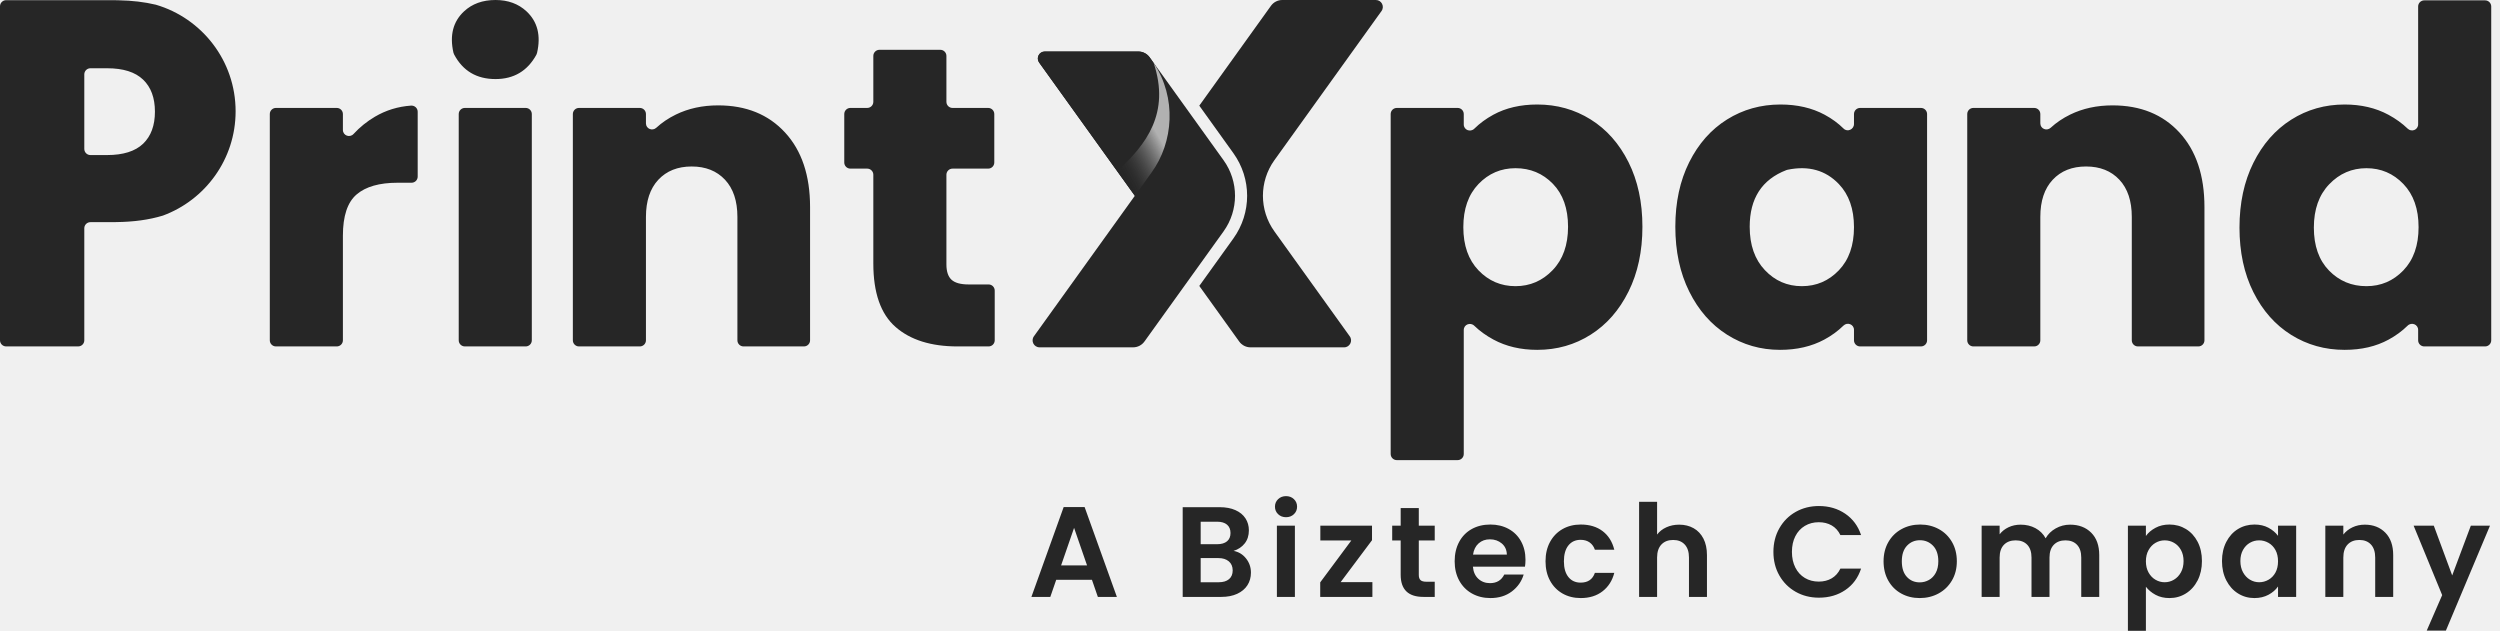
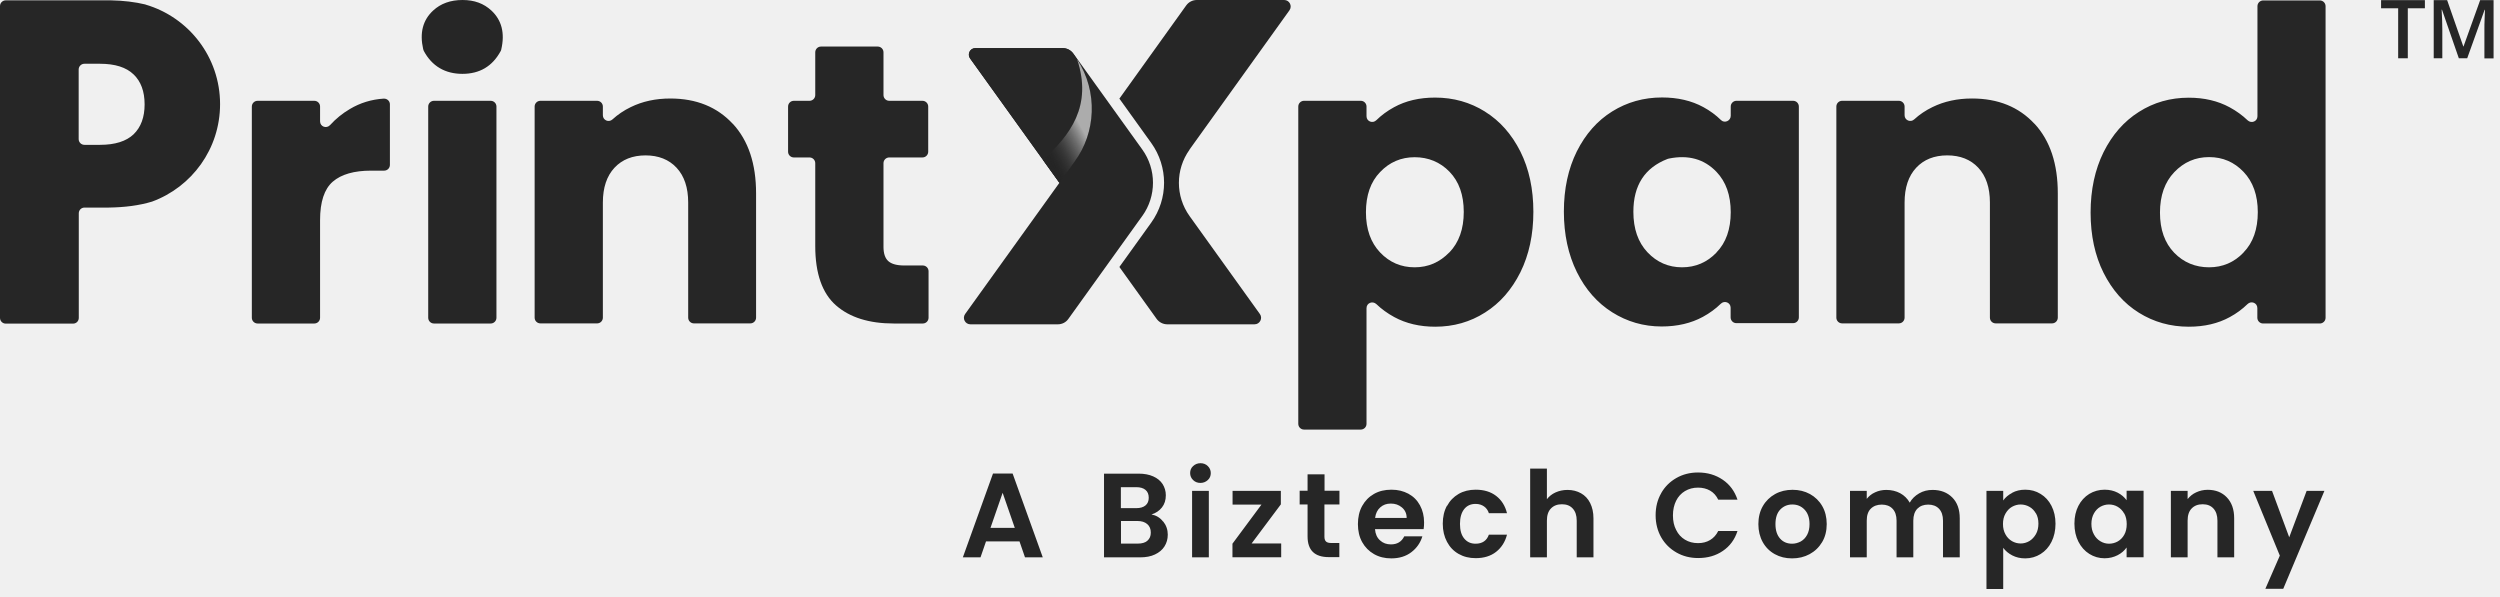
- <svg xmlns="http://www.w3.org/2000/svg" width="214" height="54" viewBox="0 0 214 54" fill="none">
-   <g clip-path="url(#clip0_6730_24551)">
-     <path d="M93.47 49.631H90.412L89.906 51.095H88.288L91.05 43.404H92.843L95.605 51.095H93.976L93.47 49.631ZM93.052 48.399L91.941 45.186L90.83 48.399H93.052ZM106.662 47.805C106.941 48.157 107.08 48.56 107.08 49.015C107.08 49.426 106.979 49.787 106.777 50.099C106.576 50.411 106.284 50.654 105.903 50.831C105.521 51.007 105.07 51.095 104.549 51.095H101.238V43.415H104.406C104.927 43.415 105.376 43.499 105.754 43.668C106.132 43.837 106.418 44.071 106.612 44.372C106.807 44.673 106.904 45.014 106.904 45.395C106.904 45.843 106.785 46.217 106.546 46.518C106.308 46.819 105.991 47.031 105.595 47.156C106.027 47.237 106.383 47.453 106.662 47.805ZM102.778 46.584H104.186C104.553 46.584 104.836 46.501 105.034 46.336C105.232 46.171 105.331 45.934 105.331 45.626C105.331 45.318 105.232 45.08 105.034 44.911C104.836 44.743 104.553 44.658 104.186 44.658H102.778V46.584ZM105.204 49.576C105.413 49.4 105.518 49.151 105.518 48.828C105.518 48.498 105.408 48.239 105.188 48.053C104.967 47.865 104.671 47.772 104.296 47.772H102.778V49.84H104.329C104.703 49.84 104.995 49.752 105.204 49.576ZM109.407 44.014C109.227 43.842 109.137 43.628 109.137 43.371C109.137 43.114 109.227 42.9 109.407 42.727C109.587 42.555 109.812 42.469 110.084 42.469C110.355 42.469 110.58 42.555 110.76 42.727C110.94 42.9 111.03 43.114 111.03 43.371C111.03 43.628 110.94 43.842 110.76 44.014C110.58 44.187 110.355 44.273 110.084 44.273C109.812 44.273 109.587 44.187 109.407 44.014ZM110.843 44.999V51.095H109.302V44.999H110.843ZM114.76 49.829H117.477V51.095H113.01V49.851L115.673 46.265H113.021V44.999H117.444V46.243L114.76 49.829ZM121.449 46.265V49.213C121.449 49.419 121.499 49.567 121.598 49.659C121.697 49.751 121.863 49.796 122.098 49.796H122.813V51.095H121.845C120.547 51.095 119.898 50.464 119.898 49.202V46.265H119.172V44.999H119.898V43.492H121.449V44.999H122.813V46.265H121.449ZM130.537 48.509H126.081C126.118 48.949 126.272 49.294 126.543 49.543C126.814 49.793 127.148 49.917 127.544 49.917C128.116 49.917 128.523 49.672 128.766 49.18H130.427C130.251 49.767 129.913 50.249 129.415 50.627C128.916 51.005 128.303 51.194 127.577 51.194C126.99 51.194 126.464 51.063 125.998 50.803C125.533 50.543 125.17 50.174 124.909 49.697C124.649 49.221 124.519 48.67 124.519 48.047C124.519 47.416 124.647 46.862 124.904 46.386C125.16 45.909 125.52 45.542 125.982 45.285C126.444 45.029 126.976 44.9 127.577 44.9C128.157 44.9 128.676 45.025 129.134 45.274C129.592 45.524 129.948 45.878 130.201 46.336C130.454 46.795 130.581 47.321 130.581 47.915C130.581 48.135 130.566 48.333 130.537 48.509ZM128.986 47.475C128.978 47.079 128.835 46.761 128.557 46.523C128.278 46.285 127.937 46.166 127.533 46.166C127.152 46.166 126.831 46.281 126.571 46.512C126.31 46.743 126.151 47.064 126.092 47.475H128.986ZM132.682 46.391C132.939 45.918 133.295 45.551 133.749 45.291C134.204 45.031 134.725 44.9 135.312 44.9C136.067 44.9 136.693 45.089 137.188 45.467C137.683 45.845 138.015 46.374 138.183 47.057H136.522C136.434 46.793 136.286 46.586 136.077 46.435C135.867 46.285 135.609 46.209 135.301 46.209C134.861 46.209 134.512 46.369 134.256 46.688C133.999 47.007 133.87 47.46 133.87 48.047C133.87 48.627 133.999 49.076 134.256 49.395C134.512 49.714 134.861 49.873 135.301 49.873C135.924 49.873 136.331 49.595 136.522 49.037H138.183C138.015 49.697 137.681 50.222 137.182 50.611C136.683 50.999 136.06 51.194 135.312 51.194C134.725 51.194 134.204 51.063 133.749 50.803C133.295 50.543 132.939 50.176 132.682 49.703C132.425 49.23 132.297 48.678 132.297 48.047C132.297 47.416 132.425 46.864 132.682 46.391ZM144.972 45.214C145.331 45.416 145.612 45.713 145.814 46.105C146.015 46.498 146.116 46.969 146.116 47.519V51.095H144.576V47.728C144.576 47.244 144.455 46.872 144.213 46.611C143.971 46.351 143.641 46.221 143.223 46.221C142.797 46.221 142.462 46.351 142.216 46.611C141.97 46.872 141.847 47.244 141.847 47.728V51.095H140.307V42.953H141.847V45.758C142.045 45.494 142.309 45.287 142.639 45.137C142.97 44.986 143.336 44.911 143.74 44.911C144.202 44.911 144.612 45.012 144.972 45.214ZM152.316 45.214C152.657 44.616 153.123 44.15 153.713 43.817C154.304 43.483 154.966 43.316 155.699 43.316C156.557 43.316 157.309 43.536 157.955 43.976C158.6 44.416 159.051 45.025 159.308 45.802H157.537C157.361 45.436 157.113 45.161 156.794 44.977C156.475 44.794 156.106 44.702 155.688 44.702C155.241 44.702 154.843 44.807 154.494 45.016C154.146 45.225 153.874 45.52 153.68 45.901C153.486 46.283 153.389 46.73 153.389 47.244C153.389 47.75 153.486 48.196 153.68 48.581C153.874 48.966 154.146 49.263 154.494 49.472C154.843 49.681 155.241 49.785 155.688 49.785C156.106 49.785 156.475 49.692 156.794 49.505C157.113 49.318 157.361 49.041 157.537 48.674H159.308C159.051 49.459 158.602 50.07 157.96 50.506C157.318 50.943 156.565 51.161 155.699 51.161C154.966 51.161 154.304 50.994 153.713 50.66C153.123 50.326 152.657 49.862 152.316 49.268C151.975 48.674 151.804 47.999 151.804 47.244C151.804 46.488 151.975 45.812 152.316 45.214ZM162.741 50.803C162.271 50.543 161.903 50.174 161.635 49.697C161.367 49.221 161.233 48.67 161.233 48.047C161.233 47.424 161.371 46.873 161.646 46.397C161.921 45.92 162.297 45.551 162.774 45.291C163.25 45.031 163.782 44.9 164.369 44.9C164.956 44.9 165.487 45.031 165.964 45.291C166.441 45.551 166.817 45.92 167.092 46.397C167.367 46.873 167.505 47.424 167.505 48.047C167.505 48.67 167.363 49.221 167.081 49.697C166.799 50.174 166.417 50.543 165.937 50.803C165.456 51.063 164.919 51.194 164.325 51.194C163.738 51.194 163.21 51.063 162.741 50.803ZM165.112 49.648C165.357 49.512 165.554 49.309 165.7 49.037C165.847 48.766 165.92 48.436 165.92 48.047C165.92 47.468 165.768 47.022 165.464 46.71C165.159 46.398 164.787 46.243 164.347 46.243C163.907 46.243 163.538 46.398 163.241 46.71C162.944 47.022 162.796 47.468 162.796 48.047C162.796 48.627 162.94 49.072 163.23 49.384C163.52 49.696 163.885 49.851 164.325 49.851C164.604 49.851 164.866 49.784 165.112 49.648ZM179.008 45.599C179.466 46.057 179.695 46.697 179.695 47.519V51.095H178.155V47.728C178.155 47.251 178.034 46.886 177.792 46.633C177.55 46.38 177.22 46.254 176.802 46.254C176.384 46.254 176.052 46.38 175.806 46.633C175.56 46.886 175.437 47.251 175.437 47.728V51.095H173.897V47.728C173.897 47.251 173.776 46.886 173.534 46.633C173.292 46.38 172.962 46.254 172.544 46.254C172.118 46.254 171.783 46.38 171.537 46.633C171.291 46.886 171.168 47.251 171.168 47.728V51.095H169.628V44.999H171.168V45.736C171.366 45.48 171.621 45.278 171.933 45.131C172.245 44.985 172.588 44.911 172.962 44.911C173.439 44.911 173.864 45.012 174.238 45.214C174.612 45.416 174.902 45.703 175.107 46.078C175.305 45.725 175.593 45.443 175.971 45.23C176.349 45.018 176.758 44.911 177.198 44.911C177.946 44.911 178.549 45.141 179.008 45.599ZM184.509 45.181C184.857 44.994 185.255 44.9 185.703 44.9C186.223 44.9 186.694 45.029 187.116 45.285C187.538 45.542 187.872 45.907 188.118 46.38C188.363 46.853 188.486 47.402 188.486 48.025C188.486 48.648 188.363 49.2 188.118 49.681C187.872 50.161 187.538 50.533 187.116 50.797C186.694 51.062 186.223 51.194 185.703 51.194C185.255 51.194 184.861 51.102 184.52 50.919C184.179 50.735 183.902 50.504 183.689 50.225V53.999H182.149V44.999H183.689V45.88C183.887 45.601 184.16 45.368 184.509 45.181ZM186.687 47.073C186.537 46.806 186.339 46.602 186.093 46.463C185.847 46.323 185.582 46.254 185.295 46.254C185.017 46.254 184.754 46.325 184.509 46.468C184.263 46.611 184.065 46.819 183.915 47.09C183.764 47.361 183.689 47.68 183.689 48.047C183.689 48.414 183.764 48.733 183.915 49.004C184.065 49.276 184.263 49.483 184.509 49.626C184.754 49.769 185.017 49.84 185.295 49.84C185.582 49.84 185.847 49.767 186.093 49.62C186.339 49.474 186.537 49.265 186.687 48.993C186.837 48.722 186.913 48.399 186.913 48.025C186.913 47.658 186.837 47.341 186.687 47.073ZM190.571 46.386C190.817 45.909 191.15 45.542 191.572 45.285C191.994 45.029 192.465 44.9 192.986 44.9C193.441 44.9 193.839 44.992 194.18 45.175C194.521 45.359 194.794 45.59 194.999 45.868V44.999H196.551V51.095H194.999V50.203C194.802 50.489 194.528 50.726 194.18 50.913C193.831 51.1 193.43 51.194 192.975 51.194C192.462 51.194 191.994 51.062 191.572 50.797C191.15 50.533 190.817 50.161 190.571 49.681C190.325 49.2 190.202 48.648 190.202 48.025C190.202 47.409 190.325 46.862 190.571 46.386ZM194.78 47.084C194.633 46.817 194.435 46.611 194.185 46.468C193.936 46.325 193.668 46.254 193.382 46.254C193.096 46.254 192.832 46.323 192.59 46.463C192.348 46.602 192.152 46.806 192.001 47.073C191.851 47.341 191.776 47.658 191.776 48.025C191.776 48.392 191.851 48.713 192.001 48.988C192.152 49.263 192.35 49.474 192.595 49.62C192.841 49.767 193.103 49.84 193.382 49.84C193.668 49.84 193.936 49.769 194.185 49.626C194.435 49.483 194.633 49.278 194.78 49.01C194.926 48.742 194.999 48.421 194.999 48.047C194.999 47.673 194.926 47.352 194.78 47.084ZM204.187 45.599C204.634 46.057 204.858 46.697 204.858 47.519V51.095H203.317V47.728C203.317 47.244 203.196 46.872 202.954 46.611C202.712 46.351 202.382 46.221 201.964 46.221C201.539 46.221 201.203 46.351 200.957 46.611C200.711 46.872 200.589 47.244 200.589 47.728V51.095H199.048V44.999H200.589V45.758C200.794 45.494 201.056 45.287 201.375 45.137C201.694 44.986 202.045 44.911 202.426 44.911C203.152 44.911 203.739 45.141 204.187 45.599ZM213.142 44.999L209.369 53.977H207.729L209.05 50.941L206.607 44.999H208.334L209.908 49.257L211.503 44.999H213.142Z" fill="#262626" />
-     <path d="M136.164 10.227C134.798 9.374 133.274 8.946 131.591 8.946C130.151 8.946 128.895 9.239 127.823 9.824C127.206 10.161 126.666 10.557 126.203 11.014C125.865 11.347 125.298 11.128 125.298 10.654V9.763C125.298 9.474 125.064 9.239 124.774 9.239H119.566C119.277 9.239 119.042 9.474 119.042 9.763V38.862C119.042 39.151 119.277 39.386 119.566 39.386H124.774C125.064 39.386 125.298 39.151 125.298 38.862V28.248C125.298 27.777 125.859 27.557 126.198 27.884C126.666 28.336 127.214 28.731 127.841 29.069C128.926 29.654 130.176 29.947 131.591 29.947C133.274 29.947 134.798 29.514 136.164 28.648C137.53 27.782 138.609 26.551 139.402 24.953C140.195 23.356 140.591 21.508 140.591 19.41C140.591 17.313 140.195 15.472 139.402 13.886C138.609 12.3 137.53 11.081 136.164 10.227ZM132.908 23.123C132.03 24.038 130.969 24.496 129.725 24.496C128.481 24.496 127.426 24.044 126.56 23.142C125.694 22.24 125.261 21.008 125.261 19.447C125.261 17.886 125.694 16.654 126.56 15.751C127.426 14.85 128.481 14.398 129.725 14.398C130.993 14.398 132.06 14.843 132.926 15.733C133.792 16.624 134.225 17.85 134.225 19.41C134.225 20.971 133.786 22.209 132.908 23.123ZM212.725 0.031H207.517C207.228 0.031 206.993 0.266 206.993 0.555V10.645C206.993 11.116 206.432 11.337 206.093 11.009C205.625 10.557 205.077 10.163 204.45 9.824C203.365 9.239 202.115 8.946 200.7 8.946C199.017 8.946 197.493 9.379 196.127 10.245C194.761 11.111 193.682 12.343 192.889 13.94C192.096 15.538 191.7 17.385 191.7 19.483C191.7 21.581 192.096 23.422 192.889 25.008C193.682 26.593 194.761 27.812 196.127 28.666C197.493 29.52 199.017 29.947 200.7 29.947C202.14 29.947 203.396 29.654 204.468 29.069C205.085 28.733 205.625 28.336 206.088 27.88C206.426 27.547 206.993 27.765 206.993 28.239V29.13C206.993 29.42 207.228 29.654 207.517 29.654H212.725C213.014 29.654 213.249 29.42 213.249 29.13V0.555C213.249 0.266 213.014 0.031 212.725 0.031ZM205.731 23.142C204.865 24.044 203.81 24.496 202.566 24.496C201.298 24.496 200.231 24.05 199.365 23.16C198.499 22.27 198.066 21.044 198.066 19.483C198.066 17.922 198.505 16.684 199.383 15.77C200.261 14.855 201.322 14.398 202.566 14.398C203.81 14.398 204.865 14.849 205.731 15.751C206.597 16.654 207.03 17.885 207.03 19.447C207.03 21.007 206.597 22.239 205.731 23.142ZM164.433 9.239H159.225C158.936 9.239 158.701 9.474 158.701 9.763V10.616C158.701 11.079 158.139 11.333 157.811 11.007C157.354 10.553 156.815 10.159 156.195 9.824C155.109 9.239 153.847 8.946 152.408 8.946C150.725 8.946 149.201 9.374 147.835 10.227C146.469 11.081 145.39 12.3 144.597 13.886C143.804 15.472 143.408 17.313 143.408 19.41C143.408 21.508 143.804 23.356 144.597 24.953C145.39 26.551 146.469 27.782 147.835 28.648C149.201 29.514 150.713 29.947 152.372 29.947C153.81 29.947 155.073 29.654 156.159 29.069C156.784 28.732 157.33 28.333 157.798 27.874C158.135 27.543 158.701 27.762 158.701 28.235V29.13C158.701 29.42 158.936 29.654 159.225 29.654H164.433C164.723 29.654 164.958 29.42 164.958 29.13V9.763C164.958 9.474 164.723 9.239 164.433 9.239ZM157.402 23.142C156.536 24.044 155.482 24.496 154.238 24.496C152.994 24.496 151.938 24.038 151.073 23.123C150.207 22.209 149.774 20.971 149.774 19.41C149.774 16.985 150.819 15.367 152.912 14.561C152.947 14.548 152.986 14.536 153.023 14.529C154.808 14.161 156.267 14.569 157.402 15.751C158.268 16.654 158.701 17.886 158.701 19.447C158.701 21.008 158.268 22.24 157.402 23.142ZM186.561 11.343C187.988 12.892 188.701 15.02 188.701 17.727V29.13C188.701 29.42 188.467 29.654 188.177 29.654H183.005C182.716 29.654 182.481 29.42 182.481 29.13V18.569C182.481 17.203 182.128 16.142 181.421 15.386C180.713 14.63 179.762 14.251 178.567 14.251C177.371 14.251 176.42 14.63 175.713 15.386C175.005 16.142 174.652 17.203 174.652 18.569V29.13C174.652 29.42 174.418 29.654 174.128 29.654H168.92C168.63 29.654 168.396 29.42 168.396 29.13V9.763C168.396 9.474 168.63 9.239 168.92 9.239H174.128C174.418 9.239 174.652 9.474 174.652 9.763V10.56C174.652 11.023 175.199 11.248 175.54 10.935C176.02 10.493 176.578 10.117 177.213 9.806C178.286 9.282 179.494 9.02 180.835 9.02C183.225 9.02 185.134 9.794 186.561 11.343Z" fill="#262626" />
-     <path d="M109.085 13.716C107.78 15.536 107.78 17.985 109.087 19.804L115.539 28.789C115.823 29.183 115.541 29.733 115.055 29.733H107.045C106.662 29.733 106.301 29.548 106.077 29.236L102.659 24.476L105.579 20.41C107.146 18.227 107.146 15.296 105.579 13.113L102.659 9.044L108.794 0.497C109.019 0.185 109.379 0 109.762 0H117.774C118.258 0 118.542 0.55 118.258 0.944L109.085 13.716Z" fill="#262626" />
-     <path d="M97.129 16.746L97.119 16.76L97.129 16.775L97.139 16.76L97.129 16.746Z" fill="#262626" />
-     <path d="M104.738 19.805L97.964 29.235C97.74 29.547 97.379 29.732 96.995 29.732H88.987C88.501 29.732 88.219 29.183 88.502 28.788L97.141 16.761L88.949 5.354C88.666 4.96 88.948 4.41 89.434 4.41H97.443C97.827 4.41 98.187 4.595 98.411 4.907L104.738 13.717C106.045 15.536 106.045 17.986 104.738 19.805Z" fill="#262626" />
-     <path d="M98.557 14.788L97.143 16.757L88.951 5.354C88.668 4.96 88.95 4.41 89.435 4.41H97.437C97.821 4.41 98.182 4.595 98.406 4.907L98.557 5.117C100.633 8.007 100.633 11.898 98.557 14.788Z" fill="#262626" />
-     <path opacity="0.8" d="M98.75 5.379C100.186 9.669 98.13 12.38 95.628 14.65L97.143 16.758L98.557 14.788C100.456 12.188 100.744 8.371 98.75 5.379Z" fill="url(#paint0_linear_6730_24551)" />
-     <path d="M13.335 0.402C12.37 0.172 11.313 0.046 10.164 0.025H10.159C10.013 0.015 9.866 0.015 9.714 0.015H0.524C0.236 0.015 0 0.251 0 0.539V29.129C0 29.417 0.236 29.653 0.524 29.653H6.692C6.985 29.653 7.216 29.417 7.216 29.129V19.541C7.216 19.251 7.451 19.017 7.739 19.017H9.714C9.793 19.017 9.876 19.017 9.955 19.011C11.427 18.995 12.753 18.817 13.927 18.46H13.932C17.569 17.124 20.168 13.629 20.168 9.526C20.168 5.203 17.281 1.556 13.335 0.402ZM12.25 12.304C11.574 12.948 10.547 13.273 9.169 13.273H7.739C7.451 13.273 7.216 13.037 7.216 12.749V6.367C7.216 6.078 7.451 5.843 7.739 5.843H9.169C10.547 5.843 11.574 6.167 12.25 6.817C12.925 7.461 13.262 8.379 13.262 9.557C13.262 10.742 12.925 11.654 12.25 12.304ZM35.754 9.564V15.118C35.754 15.407 35.52 15.642 35.23 15.642H34.035C32.474 15.642 31.303 15.977 30.522 16.648C29.741 17.319 29.352 18.495 29.352 20.178V29.13C29.352 29.42 29.117 29.654 28.828 29.654H23.619C23.33 29.654 23.095 29.42 23.095 29.13V9.763C23.095 9.474 23.33 9.239 23.619 9.239H28.828C29.117 9.239 29.352 9.474 29.352 9.763L29.352 11.121C29.352 11.601 29.936 11.822 30.262 11.47C30.802 10.884 31.414 10.391 32.096 9.989C33.035 9.436 34.063 9.12 35.181 9.04C35.489 9.018 35.754 9.255 35.754 9.564ZM45.97 4.536C45.957 4.59 45.936 4.645 45.91 4.693C45.149 6.077 43.983 6.768 42.413 6.768C40.795 6.768 39.614 6.066 38.871 4.659C38.846 4.612 38.826 4.559 38.814 4.507C38.478 3.026 38.782 1.846 39.725 0.969C40.42 0.324 41.316 0 42.413 0C43.487 0 44.371 0.324 45.066 0.969C46.015 1.852 46.316 3.042 45.97 4.536ZM45.523 9.763V29.13C45.523 29.42 45.289 29.654 44.999 29.654H39.791C39.502 29.654 39.267 29.42 39.267 29.13V9.763C39.267 9.474 39.502 9.239 39.791 9.239H44.999C45.289 9.239 45.523 9.474 45.523 9.763ZM67.201 11.343C68.628 12.892 69.342 15.02 69.342 17.727V29.13C69.342 29.42 69.107 29.654 68.818 29.654H63.646C63.356 29.654 63.122 29.42 63.122 29.13V18.569C63.122 17.203 62.768 16.142 62.061 15.386C61.353 14.63 60.402 14.251 59.207 14.251C58.012 14.251 57.061 14.63 56.353 15.386C55.646 16.142 55.293 17.203 55.293 18.569V29.13C55.293 29.42 55.058 29.654 54.769 29.654H49.56C49.271 29.654 49.036 29.42 49.036 29.13V9.763C49.036 9.474 49.271 9.239 49.56 9.239H54.769C55.058 9.239 55.293 9.474 55.293 9.763V10.56C55.293 11.023 55.839 11.248 56.18 10.935C56.661 10.493 57.219 10.116 57.854 9.806C58.927 9.282 60.134 9.02 61.476 9.02C63.866 9.02 65.775 9.794 67.201 11.343ZM85.148 24.873V29.13C85.148 29.42 84.913 29.654 84.624 29.654H81.965C79.696 29.654 77.927 29.1 76.66 27.989C75.391 26.88 74.757 25.069 74.757 22.556V14.958C74.757 14.669 74.522 14.434 74.233 14.434H72.793C72.504 14.434 72.269 14.2 72.269 13.91V9.763C72.269 9.474 72.504 9.239 72.793 9.239H74.233C74.522 9.239 74.757 9.005 74.757 8.715V4.787C74.757 4.498 74.992 4.263 75.281 4.263H80.489C80.779 4.263 81.013 4.498 81.013 4.787V8.715C81.013 9.005 81.248 9.239 81.537 9.239H84.587C84.876 9.239 85.111 9.474 85.111 9.763V13.91C85.111 14.2 84.876 14.434 84.587 14.434H81.537C81.248 14.434 81.013 14.669 81.013 14.958V22.63C81.013 23.24 81.16 23.679 81.452 23.947C81.745 24.215 82.233 24.349 82.916 24.349H84.624C84.913 24.349 85.148 24.584 85.148 24.873Z" fill="#262626" />
+ <svg xmlns="http://www.w3.org/2000/svg" width="218" height="52" viewBox="0 0 218 52" fill="none">
+   <path d="M209.95 5.082H209.12V0.722H207.63V0.012H211.45V0.722H209.96V5.082H209.95Z" fill="#262626" />
+   <path d="M214.41 5.082L212.94 0.842H212.91C212.95 1.472 212.97 2.062 212.97 2.612V5.082H212.22V0.012H213.39L214.8 4.052H214.82L216.27 0.012H217.44V5.092H216.64V2.582C216.64 2.332 216.64 2.002 216.66 1.592C216.68 1.182 216.68 0.942 216.69 0.852H216.66L215.14 5.082H214.41Z" fill="#262626" />
+   <path d="M88.89 47.211H85.98L85.5 48.601H83.96L86.59 41.291H88.3L90.93 48.601H89.38L88.9 47.211H88.89ZM88.49 46.031L87.43 42.971L86.37 46.031H88.49ZM101.43 45.471C101.7 45.811 101.83 46.191 101.83 46.621C101.83 47.011 101.73 47.351 101.54 47.651C101.35 47.951 101.07 48.181 100.71 48.351C100.35 48.521 99.92 48.601 99.42 48.601H96.27V41.301H99.28C99.78 41.301 100.2 41.381 100.56 41.541C100.92 41.701 101.19 41.921 101.38 42.211C101.56 42.501 101.66 42.821 101.66 43.181C101.66 43.611 101.55 43.961 101.32 44.251C101.09 44.541 100.79 44.741 100.41 44.861C100.82 44.941 101.16 45.141 101.42 45.481L101.43 45.471ZM97.74 44.311H99.08C99.43 44.311 99.7 44.231 99.89 44.071C100.08 43.911 100.17 43.691 100.17 43.401C100.17 43.111 100.08 42.881 99.89 42.721C99.7 42.561 99.43 42.481 99.08 42.481H97.74V44.311ZM100.05 47.151C100.25 46.981 100.35 46.751 100.35 46.441C100.35 46.131 100.25 45.881 100.04 45.701C99.83 45.521 99.55 45.431 99.19 45.431H97.75V47.401H99.23C99.58 47.401 99.86 47.321 100.06 47.151H100.05ZM104.04 41.861C103.87 41.701 103.78 41.491 103.78 41.251C103.78 41.011 103.86 40.801 104.04 40.641C104.21 40.481 104.43 40.391 104.68 40.391C104.93 40.391 105.15 40.471 105.32 40.641C105.49 40.801 105.58 41.011 105.58 41.251C105.58 41.491 105.5 41.701 105.32 41.861C105.15 42.021 104.93 42.111 104.68 42.111C104.43 42.111 104.21 42.031 104.04 41.861ZM105.41 42.801V48.601H103.95V42.801H105.41ZM109.13 47.391H111.72V48.591H107.47V47.411L110 44.001H107.48V42.801H111.69V43.981L109.14 47.391H109.13ZM115.49 44.001V46.801C115.49 47.001 115.54 47.141 115.63 47.221C115.72 47.311 115.88 47.351 116.11 47.351H116.79V48.581H115.87C114.64 48.581 114.02 47.981 114.02 46.781V43.991H113.33V42.791H114.02V41.361H115.5V42.791H116.8V43.991H115.5L115.49 44.001ZM124.14 46.141H119.9C119.93 46.561 120.08 46.891 120.34 47.121C120.6 47.361 120.91 47.471 121.29 47.471C121.83 47.471 122.22 47.241 122.45 46.771H124.03C123.86 47.331 123.54 47.791 123.07 48.151C122.6 48.511 122.01 48.691 121.32 48.691C120.76 48.691 120.26 48.571 119.82 48.321C119.38 48.071 119.03 47.721 118.78 47.271C118.53 46.821 118.41 46.291 118.41 45.701C118.41 45.111 118.53 44.571 118.78 44.121C119.03 43.671 119.37 43.321 119.81 43.071C120.25 42.821 120.75 42.701 121.33 42.701C121.91 42.701 122.37 42.821 122.81 43.051C123.25 43.291 123.58 43.621 123.82 44.061C124.06 44.501 124.18 45.001 124.18 45.561C124.18 45.771 124.17 45.961 124.14 46.131V46.141ZM122.66 45.161C122.66 44.781 122.52 44.481 122.25 44.251C121.98 44.021 121.66 43.911 121.28 43.911C120.9 43.911 120.61 44.021 120.36 44.241C120.11 44.461 119.96 44.761 119.91 45.161H122.66ZM126.18 44.121C126.42 43.671 126.76 43.321 127.19 43.071C127.62 42.821 128.12 42.701 128.68 42.701C129.4 42.701 129.99 42.881 130.46 43.241C130.93 43.601 131.25 44.101 131.41 44.751H129.83C129.75 44.501 129.61 44.301 129.41 44.161C129.21 44.021 128.97 43.941 128.67 43.941C128.25 43.941 127.92 44.091 127.68 44.391C127.44 44.691 127.31 45.121 127.31 45.681C127.31 46.241 127.43 46.661 127.68 46.961C127.93 47.261 128.25 47.411 128.67 47.411C129.26 47.411 129.65 47.141 129.83 46.621H131.41C131.25 47.251 130.93 47.751 130.46 48.121C129.99 48.491 129.39 48.671 128.68 48.671C128.12 48.671 127.63 48.551 127.19 48.301C126.75 48.051 126.42 47.701 126.18 47.251C125.94 46.801 125.81 46.281 125.81 45.671C125.81 45.061 125.93 44.541 126.18 44.091V44.121ZM137.86 43.011C138.2 43.201 138.47 43.481 138.66 43.861C138.85 44.241 138.95 44.681 138.95 45.201V48.601H137.49V45.401C137.49 44.941 137.37 44.591 137.14 44.341C136.91 44.091 136.6 43.971 136.2 43.971C135.8 43.971 135.48 44.091 135.24 44.341C135 44.591 134.89 44.941 134.89 45.401V48.601H133.43V40.861H134.89V43.531C135.08 43.281 135.33 43.081 135.64 42.941C135.95 42.801 136.3 42.721 136.69 42.721C137.13 42.721 137.52 42.821 137.86 43.011ZM144.85 43.011C145.17 42.441 145.62 42.001 146.18 41.681C146.74 41.361 147.37 41.201 148.07 41.201C148.89 41.201 149.6 41.411 150.22 41.831C150.84 42.251 151.26 42.831 151.51 43.571H149.83C149.66 43.221 149.43 42.961 149.12 42.781C148.82 42.611 148.47 42.521 148.07 42.521C147.64 42.521 147.27 42.621 146.93 42.821C146.6 43.021 146.34 43.301 146.16 43.661C145.98 44.021 145.88 44.451 145.88 44.941C145.88 45.431 145.97 45.851 146.16 46.211C146.34 46.581 146.6 46.861 146.93 47.061C147.26 47.261 147.64 47.361 148.07 47.361C148.47 47.361 148.82 47.271 149.12 47.091C149.42 46.911 149.66 46.651 149.83 46.301H151.51C151.27 47.051 150.84 47.631 150.23 48.041C149.62 48.461 148.9 48.661 148.08 48.661C147.38 48.661 146.75 48.501 146.19 48.181C145.63 47.861 145.18 47.421 144.86 46.861C144.54 46.301 144.37 45.651 144.37 44.931C144.37 44.211 144.53 43.571 144.86 43.001L144.85 43.011ZM154.76 48.321C154.31 48.071 153.96 47.721 153.71 47.271C153.46 46.821 153.33 46.291 153.33 45.701C153.33 45.111 153.46 44.581 153.72 44.131C153.98 43.681 154.34 43.331 154.79 43.081C155.24 42.831 155.75 42.711 156.31 42.711C156.87 42.711 157.37 42.831 157.83 43.081C158.28 43.331 158.64 43.681 158.9 44.131C159.16 44.581 159.29 45.111 159.29 45.701C159.29 46.291 159.16 46.821 158.89 47.271C158.62 47.721 158.26 48.071 157.8 48.321C157.34 48.571 156.83 48.691 156.27 48.691C155.71 48.691 155.21 48.571 154.76 48.321ZM157.02 47.221C157.25 47.091 157.44 46.901 157.58 46.641C157.72 46.381 157.79 46.071 157.79 45.701C157.79 45.151 157.64 44.731 157.35 44.431C157.06 44.131 156.71 43.991 156.29 43.991C155.87 43.991 155.52 44.141 155.24 44.431C154.96 44.721 154.82 45.151 154.82 45.701C154.82 46.251 154.96 46.671 155.23 46.971C155.5 47.271 155.85 47.411 156.27 47.411C156.54 47.411 156.78 47.341 157.02 47.221ZM170.23 43.371C170.67 43.811 170.89 44.411 170.89 45.201V48.601H169.43V45.401C169.43 44.951 169.31 44.601 169.08 44.361C168.85 44.121 168.54 44.001 168.14 44.001C167.74 44.001 167.43 44.121 167.19 44.361C166.96 44.601 166.84 44.951 166.84 45.401V48.601H165.38V45.401C165.38 44.951 165.26 44.601 165.03 44.361C164.8 44.121 164.49 44.001 164.09 44.001C163.69 44.001 163.37 44.121 163.13 44.361C162.89 44.601 162.78 44.951 162.78 45.401V48.601H161.32V42.801H162.78V43.501C162.97 43.261 163.21 43.061 163.51 42.931C163.81 42.791 164.13 42.721 164.49 42.721C164.94 42.721 165.35 42.821 165.7 43.011C166.05 43.201 166.33 43.481 166.53 43.831C166.72 43.491 166.99 43.231 167.35 43.021C167.71 42.811 168.1 42.721 168.52 42.721C169.23 42.721 169.8 42.941 170.24 43.381L170.23 43.371ZM175.46 42.971C175.79 42.791 176.17 42.701 176.6 42.701C177.1 42.701 177.54 42.821 177.94 43.071C178.34 43.311 178.66 43.661 178.89 44.111C179.12 44.561 179.24 45.081 179.24 45.671C179.24 46.261 179.12 46.791 178.89 47.251C178.66 47.711 178.34 48.061 177.94 48.311C177.54 48.561 177.09 48.691 176.6 48.691C176.17 48.691 175.8 48.601 175.47 48.431C175.14 48.261 174.88 48.041 174.68 47.771V51.361H173.22V42.801H174.68V43.641C174.87 43.371 175.13 43.151 175.46 42.981V42.971ZM177.53 44.771C177.39 44.521 177.2 44.321 176.96 44.191C176.73 44.061 176.47 43.991 176.2 43.991C175.93 43.991 175.69 44.061 175.45 44.191C175.22 44.321 175.03 44.521 174.88 44.781C174.73 45.041 174.66 45.341 174.66 45.691C174.66 46.041 174.73 46.341 174.88 46.601C175.02 46.861 175.21 47.051 175.45 47.191C175.68 47.321 175.93 47.391 176.2 47.391C176.47 47.391 176.72 47.321 176.96 47.181C177.19 47.041 177.38 46.841 177.53 46.581C177.68 46.321 177.75 46.011 177.75 45.661C177.75 45.311 177.68 45.011 177.53 44.751V44.771ZM181.23 44.121C181.46 43.671 181.78 43.321 182.18 43.071C182.58 42.831 183.03 42.701 183.52 42.701C183.95 42.701 184.33 42.791 184.66 42.961C184.99 43.131 185.24 43.351 185.44 43.621V42.791H186.92V48.591H185.44V47.741C185.25 48.011 184.99 48.241 184.66 48.411C184.33 48.581 183.95 48.681 183.52 48.681C183.03 48.681 182.59 48.551 182.19 48.301C181.79 48.051 181.47 47.691 181.24 47.241C181.01 46.791 180.89 46.261 180.89 45.661C180.89 45.061 181.01 44.551 181.24 44.101L181.23 44.121ZM185.23 44.781C185.09 44.531 184.9 44.331 184.66 44.191C184.42 44.051 184.17 43.991 183.9 43.991C183.63 43.991 183.38 44.061 183.15 44.191C182.92 44.321 182.73 44.521 182.59 44.771C182.45 45.021 182.37 45.331 182.37 45.681C182.37 46.031 182.44 46.331 182.59 46.601C182.73 46.861 182.92 47.061 183.16 47.201C183.39 47.341 183.64 47.411 183.91 47.411C184.18 47.411 184.44 47.341 184.67 47.211C184.9 47.081 185.1 46.881 185.24 46.621C185.38 46.371 185.45 46.061 185.45 45.701C185.45 45.341 185.38 45.041 185.24 44.781H185.23ZM194.18 43.371C194.6 43.811 194.82 44.411 194.82 45.201V48.601H193.36V45.401C193.36 44.941 193.24 44.591 193.01 44.341C192.78 44.091 192.47 43.971 192.07 43.971C191.67 43.971 191.35 44.091 191.11 44.341C190.87 44.591 190.76 44.941 190.76 45.401V48.601H189.3V42.801H190.76V43.521C190.96 43.271 191.2 43.071 191.51 42.931C191.81 42.791 192.15 42.711 192.51 42.711C193.2 42.711 193.76 42.931 194.18 43.371ZM202.69 42.801L199.1 51.341H197.54L198.8 48.451L196.48 42.801H198.12L199.62 46.851L201.14 42.801H202.7H202.69Z" fill="#262626" />
+   <path d="M129.49 9.729C128.19 8.919 126.74 8.509 125.14 8.509C123.77 8.509 122.58 8.789 121.56 9.349C120.97 9.669 120.46 10.049 120.02 10.479C119.7 10.799 119.16 10.589 119.16 10.139V9.289C119.16 9.019 118.94 8.789 118.66 8.789H113.71C113.44 8.789 113.21 9.009 113.21 9.289V36.959C113.21 37.229 113.43 37.459 113.71 37.459H118.66C118.93 37.459 119.16 37.239 119.16 36.959V26.869C119.16 26.419 119.69 26.209 120.02 26.519C120.47 26.949 120.99 27.329 121.58 27.649C122.61 28.209 123.8 28.489 125.15 28.489C126.75 28.489 128.2 28.079 129.5 27.249C130.8 26.429 131.82 25.259 132.58 23.739C133.33 22.219 133.71 20.459 133.71 18.469C133.71 16.479 133.33 14.719 132.58 13.219C131.82 11.709 130.8 10.549 129.5 9.739L129.49 9.729ZM126.39 21.999C125.55 22.869 124.55 23.309 123.36 23.309C122.17 23.309 121.17 22.879 120.35 22.019C119.53 21.159 119.11 19.989 119.11 18.509C119.11 17.029 119.52 15.849 120.35 14.999C121.17 14.139 122.18 13.709 123.36 13.709C124.54 13.709 125.58 14.129 126.4 14.979C127.22 15.829 127.64 16.989 127.64 18.479C127.64 19.969 127.22 21.139 126.39 22.009V21.999ZM202.3 0.039H197.35C197.08 0.039 196.85 0.259 196.85 0.539V10.139C196.85 10.589 196.32 10.799 195.99 10.489C195.54 10.059 195.02 9.679 194.43 9.359C193.4 8.799 192.21 8.519 190.86 8.519C189.26 8.519 187.81 8.929 186.51 9.759C185.21 10.579 184.19 11.749 183.43 13.269C182.68 14.789 182.3 16.549 182.3 18.539C182.3 20.529 182.68 22.289 183.43 23.789C184.19 25.299 185.21 26.459 186.51 27.269C187.81 28.079 189.26 28.489 190.86 28.489C192.23 28.489 193.42 28.209 194.44 27.649C195.03 27.329 195.54 26.949 195.98 26.519C196.3 26.199 196.84 26.409 196.84 26.859V27.709C196.84 27.979 197.06 28.209 197.34 28.209H202.29C202.56 28.209 202.79 27.989 202.79 27.709V0.539C202.79 0.269 202.57 0.039 202.29 0.039H202.3ZM195.64 22.019C194.82 22.879 193.81 23.309 192.63 23.309C191.45 23.309 190.41 22.889 189.59 22.039C188.77 21.189 188.35 20.029 188.35 18.539C188.35 17.049 188.77 15.879 189.6 15.009C190.43 14.139 191.44 13.699 192.63 13.699C193.82 13.699 194.82 14.129 195.64 14.989C196.46 15.849 196.88 17.019 196.88 18.499C196.88 19.979 196.47 21.159 195.64 22.009V22.019ZM156.37 8.789H151.42C151.15 8.789 150.92 9.009 150.92 9.289V10.099C150.92 10.539 150.38 10.779 150.07 10.469C149.63 10.039 149.12 9.659 148.53 9.339C147.5 8.779 146.3 8.499 144.93 8.499C143.33 8.499 141.88 8.909 140.58 9.719C139.28 10.529 138.26 11.689 137.5 13.199C136.75 14.709 136.37 16.459 136.37 18.449C136.37 20.439 136.75 22.199 137.5 23.719C138.25 25.239 139.28 26.409 140.58 27.229C141.88 28.049 143.32 28.469 144.89 28.469C146.26 28.469 147.46 28.189 148.49 27.629C149.08 27.309 149.6 26.929 150.05 26.489C150.37 26.169 150.91 26.379 150.91 26.829V27.679C150.91 27.949 151.13 28.179 151.41 28.179H156.36C156.63 28.179 156.86 27.959 156.86 27.679V9.289C156.86 9.019 156.64 8.789 156.36 8.789H156.37ZM149.68 22.019C148.86 22.879 147.85 23.309 146.67 23.309C145.49 23.309 144.48 22.869 143.66 21.999C142.84 21.129 142.43 19.949 142.43 18.469C142.43 16.159 143.42 14.629 145.41 13.859C145.44 13.849 145.48 13.839 145.52 13.829C147.22 13.479 148.61 13.869 149.68 14.989C150.5 15.849 150.92 17.019 150.92 18.499C150.92 19.979 150.51 21.159 149.68 22.009V22.019ZM177.41 10.789C178.77 12.259 179.44 14.289 179.44 16.859V27.699C179.44 27.969 179.22 28.199 178.94 28.199H174.02C173.75 28.199 173.52 27.979 173.52 27.699V17.659C173.52 16.359 173.18 15.349 172.51 14.629C171.84 13.909 170.93 13.549 169.8 13.549C168.67 13.549 167.76 13.909 167.09 14.629C166.42 15.349 166.08 16.359 166.08 17.659V27.699C166.08 27.969 165.86 28.199 165.58 28.199H160.63C160.36 28.199 160.13 27.979 160.13 27.699V9.289C160.13 9.019 160.35 8.789 160.63 8.789H165.58C165.85 8.789 166.08 9.009 166.08 9.289V10.049C166.08 10.489 166.6 10.709 166.92 10.409C167.38 9.989 167.91 9.629 168.51 9.339C169.53 8.839 170.68 8.589 171.96 8.589C174.23 8.589 176.05 9.329 177.41 10.799V10.789Z" fill="#262626" />
+   <path d="M103.73 13.05C102.49 14.78 102.49 17.11 103.73 18.84L109.86 27.38C110.13 27.75 109.86 28.28 109.4 28.28H101.78C101.42 28.28 101.07 28.1 100.86 27.81L97.61 23.28L100.39 19.41C101.88 17.33 101.88 14.55 100.39 12.47L97.61 8.6L103.44 0.47C103.66 0.17 104 0 104.36 0H111.98C112.44 0 112.71 0.52 112.44 0.9L103.72 13.05H103.73Z" fill="#262626" />
+   <path d="M99.6 18.841L93.16 27.811C92.95 28.111 92.61 28.281 92.24 28.281H84.62C84.16 28.281 83.89 27.761 84.16 27.381L92.38 15.941L84.59 5.091C84.32 4.721 84.59 4.191 85.05 4.191H92.67C93.04 4.191 93.38 4.371 93.59 4.661L99.61 13.041C100.85 14.771 100.85 17.101 99.61 18.831L99.6 18.841Z" fill="#262626" />
+   <path d="M93.72 14.069L92.38 15.939L84.59 5.099C84.32 4.729 84.59 4.199 85.05 4.199H92.66C93.03 4.199 93.37 4.379 93.58 4.669L93.72 4.869C95.69 7.619 95.69 11.319 93.72 14.069Z" fill="#262626" />
+   <g opacity="0.8">
+     <path d="M93.92 5.16C95.28 9.24 93.32 11.78 90.94 13.94L92.38 15.94L93.72 14.07C95.53 11.6 95.79 8.04 93.92 5.16Z" fill="url(#paint0_linear_6732_24587)" />
+     <path d="M93.92 5.16C95.28 9.24 93.32 11.78 90.94 13.94L92.38 15.94L93.72 14.07C95.53 11.6 95.79 8.04 93.92 5.16Z" fill="url(#paint1_linear_6732_24587)" />
  </g>
+   <path d="M12.68 0.39C11.76 0.17 10.76 0.05 9.67 0.03C9.53 0.03 9.39 0.03 9.25 0.03H0.5C0.23 0.03 0 0.25 0 0.53V27.72C0 27.99 0.22 28.22 0.5 28.22H6.37C6.65 28.22 6.87 28 6.87 27.72V18.6C6.87 18.32 7.09 18.1 7.37 18.1H9.25C9.33 18.1 9.4 18.1 9.48 18.1C10.88 18.08 12.14 17.92 13.26 17.58C16.72 16.31 19.19 12.99 19.19 9.08C19.19 4.97 16.45 1.5 12.69 0.4L12.68 0.39ZM11.65 11.71C11.01 12.32 10.03 12.63 8.72 12.63H7.36C7.09 12.63 6.86 12.41 6.86 12.13V6.06C6.86 5.79 7.08 5.56 7.36 5.56H8.72C10.03 5.56 11.01 5.87 11.65 6.49C12.29 7.1 12.61 7.98 12.61 9.1C12.61 10.22 12.29 11.09 11.65 11.71ZM34 9.1V14.38C34 14.65 33.78 14.88 33.5 14.88H32.36C30.88 14.88 29.76 15.2 29.02 15.84C28.28 16.48 27.91 17.6 27.91 19.2V27.71C27.91 27.98 27.69 28.21 27.41 28.21H22.46C22.19 28.21 21.96 27.99 21.96 27.71V9.29C21.96 9.02 22.18 8.79 22.46 8.79H27.41C27.68 8.79 27.91 9.01 27.91 9.29V10.58C27.91 11.04 28.46 11.25 28.78 10.91C29.29 10.35 29.87 9.88 30.52 9.5C31.41 8.97 32.39 8.67 33.45 8.6C33.74 8.58 34 8.8 34 9.1ZM43.71 4.32C43.7 4.37 43.68 4.42 43.65 4.47C42.93 5.79 41.82 6.44 40.32 6.44C38.82 6.44 37.66 5.77 36.95 4.43C36.93 4.38 36.91 4.33 36.9 4.28C36.58 2.87 36.87 1.75 37.77 0.92C38.43 0.31 39.28 0 40.33 0C41.38 0 42.19 0.31 42.85 0.92C43.75 1.76 44.04 2.89 43.71 4.31V4.32ZM43.29 9.29V27.71C43.29 27.98 43.07 28.21 42.79 28.21H37.84C37.57 28.21 37.34 27.99 37.34 27.71V9.29C37.34 9.02 37.56 8.79 37.84 8.79H42.79C43.06 8.79 43.29 9.01 43.29 9.29ZM63.9 10.79C65.26 12.26 65.93 14.29 65.93 16.86V27.7C65.93 27.97 65.71 28.2 65.43 28.2H60.51C60.24 28.2 60.01 27.98 60.01 27.7V17.66C60.01 16.36 59.67 15.35 59 14.63C58.33 13.91 57.42 13.55 56.29 13.55C55.16 13.55 54.25 13.91 53.58 14.63C52.91 15.35 52.57 16.36 52.57 17.66V27.7C52.57 27.97 52.35 28.2 52.07 28.2H47.12C46.85 28.2 46.62 27.98 46.62 27.7V9.29C46.62 9.02 46.84 8.79 47.12 8.79H52.07C52.34 8.79 52.57 9.01 52.57 9.29V10.05C52.57 10.49 53.09 10.71 53.41 10.41C53.87 9.99 54.4 9.63 55 9.34C56.02 8.84 57.17 8.59 58.45 8.59C60.72 8.59 62.54 9.33 63.9 10.8V10.79ZM80.97 23.66V27.71C80.97 27.98 80.75 28.21 80.47 28.21H77.94C75.78 28.21 74.1 27.68 72.9 26.63C71.7 25.58 71.09 23.85 71.09 21.46V14.23C71.09 13.96 70.87 13.73 70.59 13.73H69.22C68.95 13.73 68.72 13.51 68.72 13.23V9.29C68.72 9.02 68.94 8.79 69.22 8.79H70.59C70.86 8.79 71.09 8.57 71.09 8.29V4.56C71.09 4.29 71.31 4.06 71.59 4.06H76.54C76.81 4.06 77.04 4.28 77.04 4.56V8.29C77.04 8.56 77.26 8.79 77.54 8.79H80.44C80.71 8.79 80.94 9.01 80.94 9.29V13.23C80.94 13.5 80.72 13.73 80.44 13.73H77.54C77.27 13.73 77.04 13.95 77.04 14.23V21.52C77.04 22.1 77.18 22.52 77.46 22.77C77.74 23.02 78.2 23.15 78.85 23.15H80.47C80.74 23.15 80.97 23.37 80.97 23.65V23.66Z" fill="#262626" />
  <defs>
-     <linearGradient id="paint0_linear_6730_24551" x1="94.709" y1="12.87" x2="98.633" y2="10.686" gradientUnits="userSpaceOnUse">
+     <linearGradient id="paint0_linear_6732_24587" x1="90.07" y1="12.26" x2="93.8" y2="10.19" gradientUnits="userSpaceOnUse">
+       <stop stop-color="#262626" />
+       <stop offset="1" stop-opacity="0.8" />
+     </linearGradient>
+     <linearGradient id="paint1_linear_6732_24587" x1="90.067" y1="12.257" x2="93.789" y2="10.18" gradientUnits="userSpaceOnUse">
      <stop stop-color="#262626" stop-opacity="0" />
      <stop offset="1" stop-color="white" stop-opacity="0.8" />
    </linearGradient>
-     <clipPath id="clip0_6730_24551">
-       <rect width="213.249" height="54" fill="white" />
-     </clipPath>
  </defs>
</svg>
